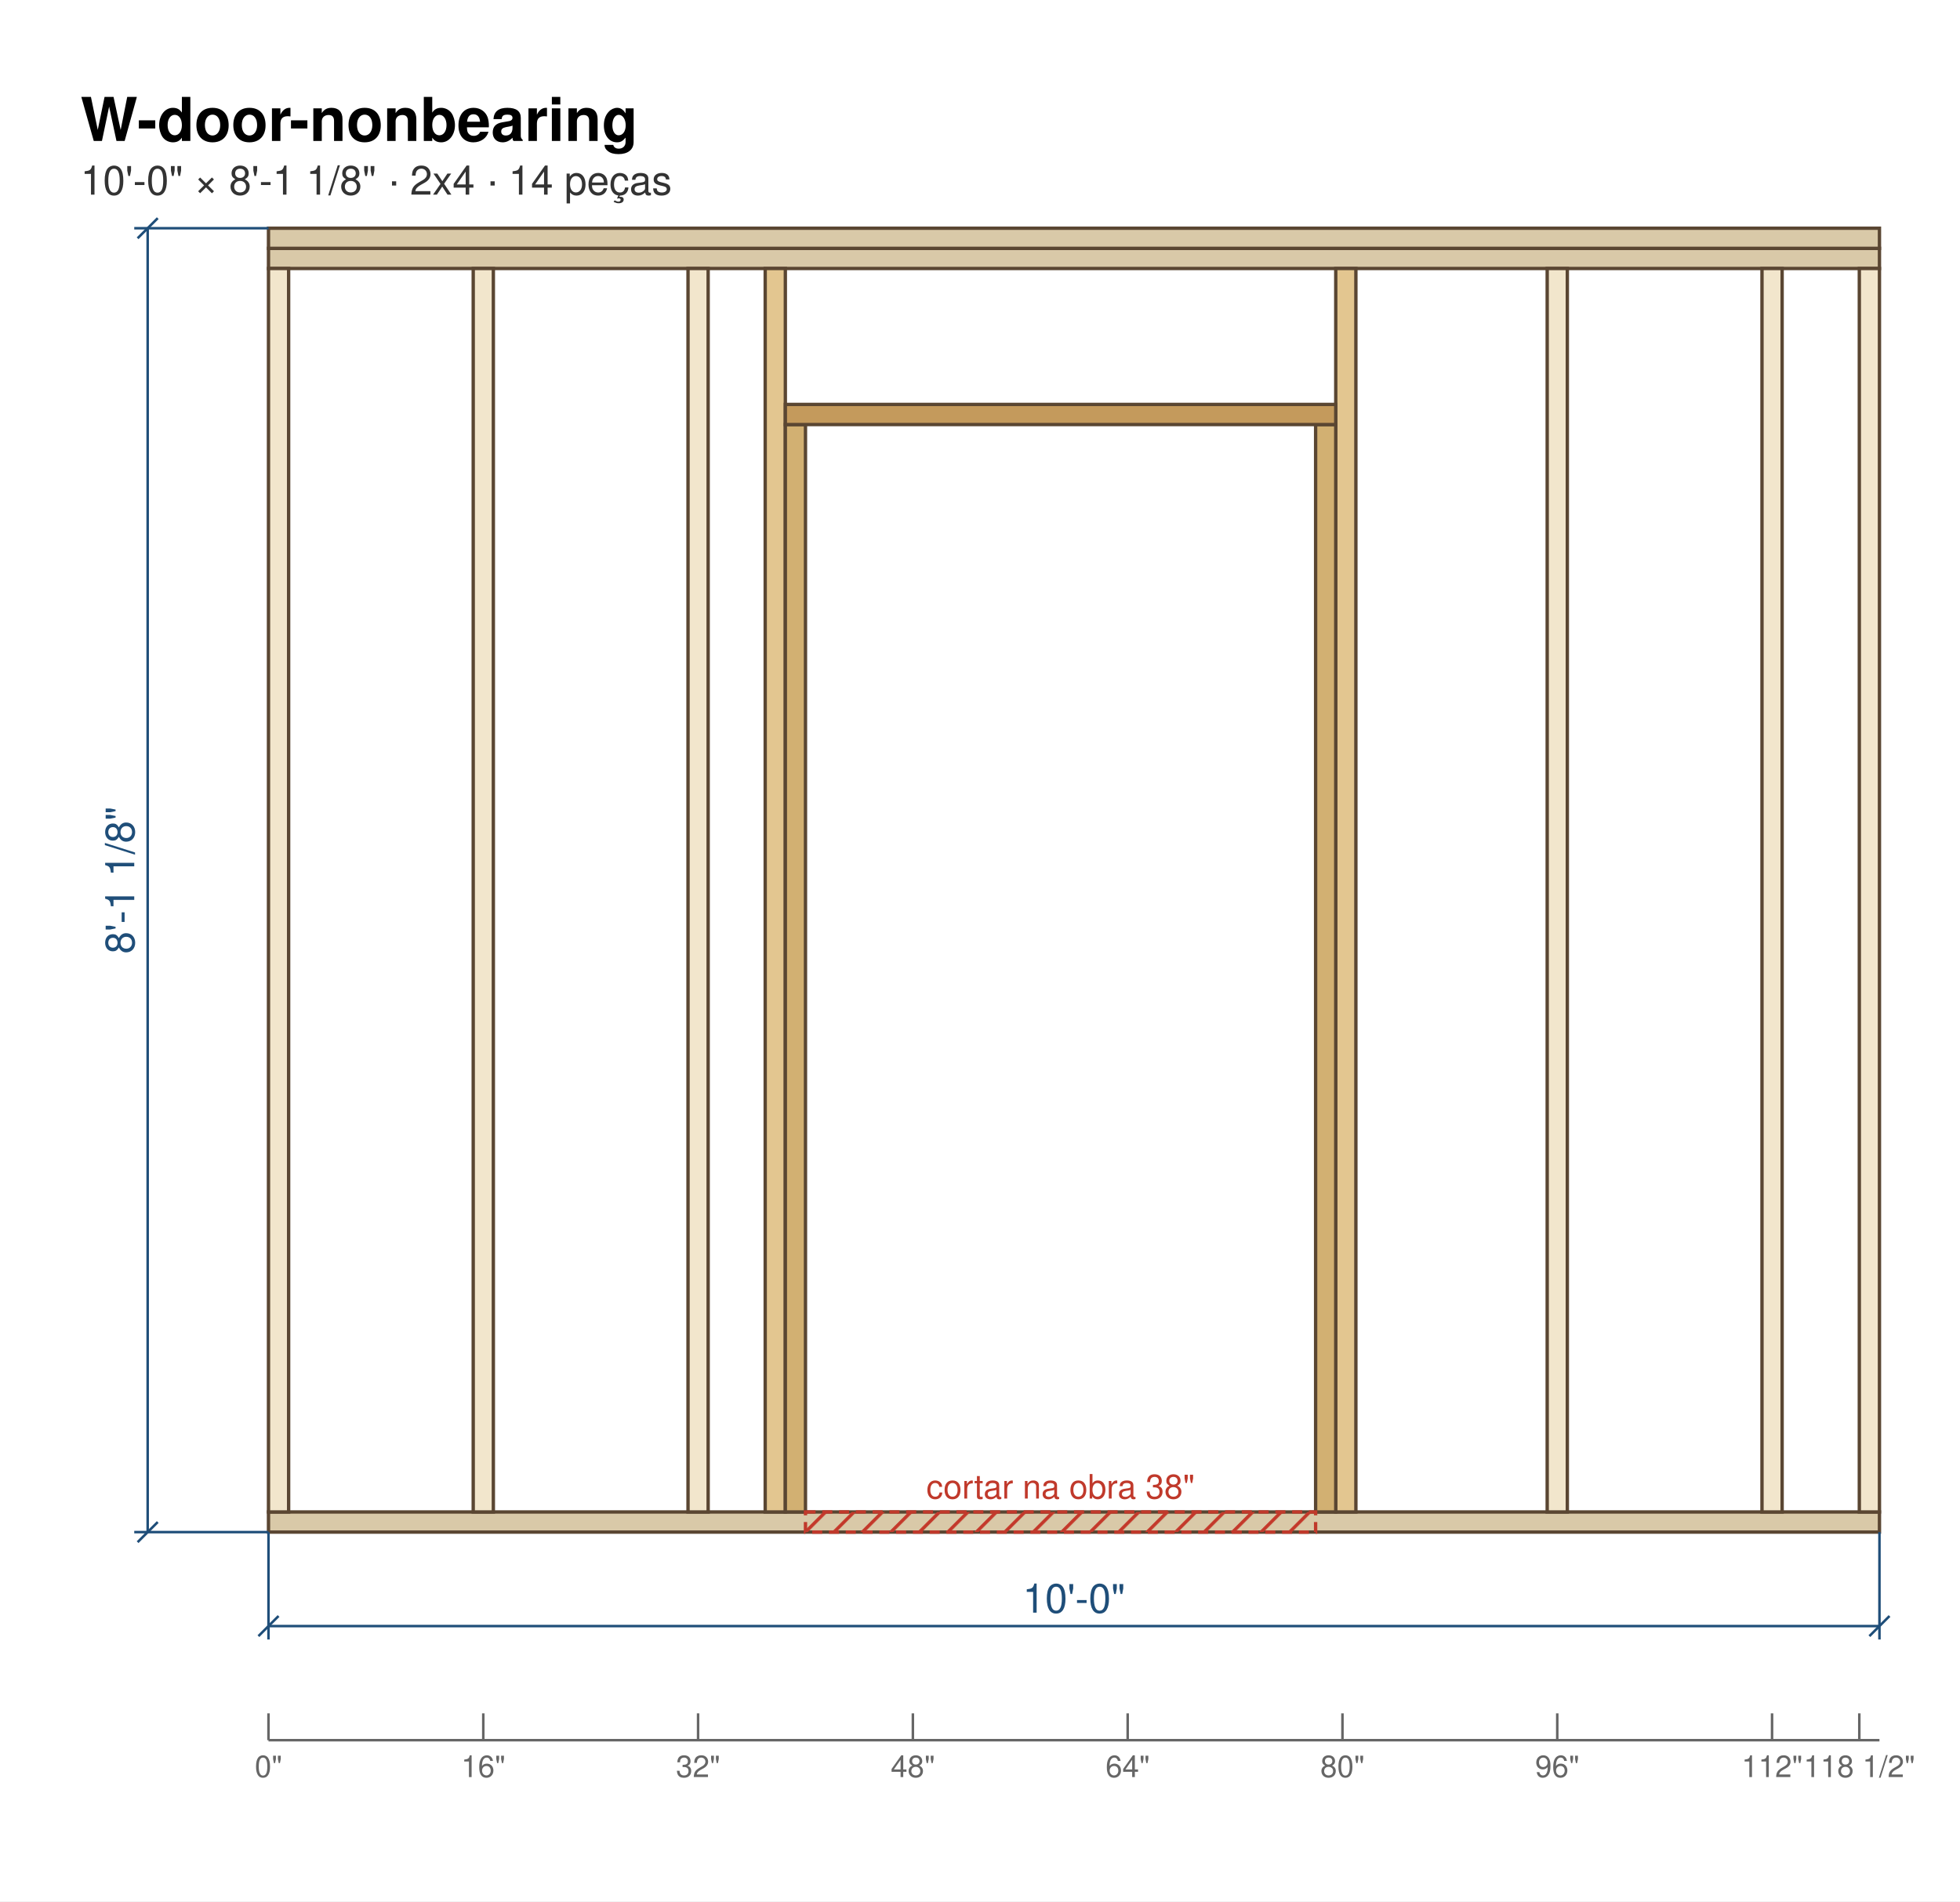
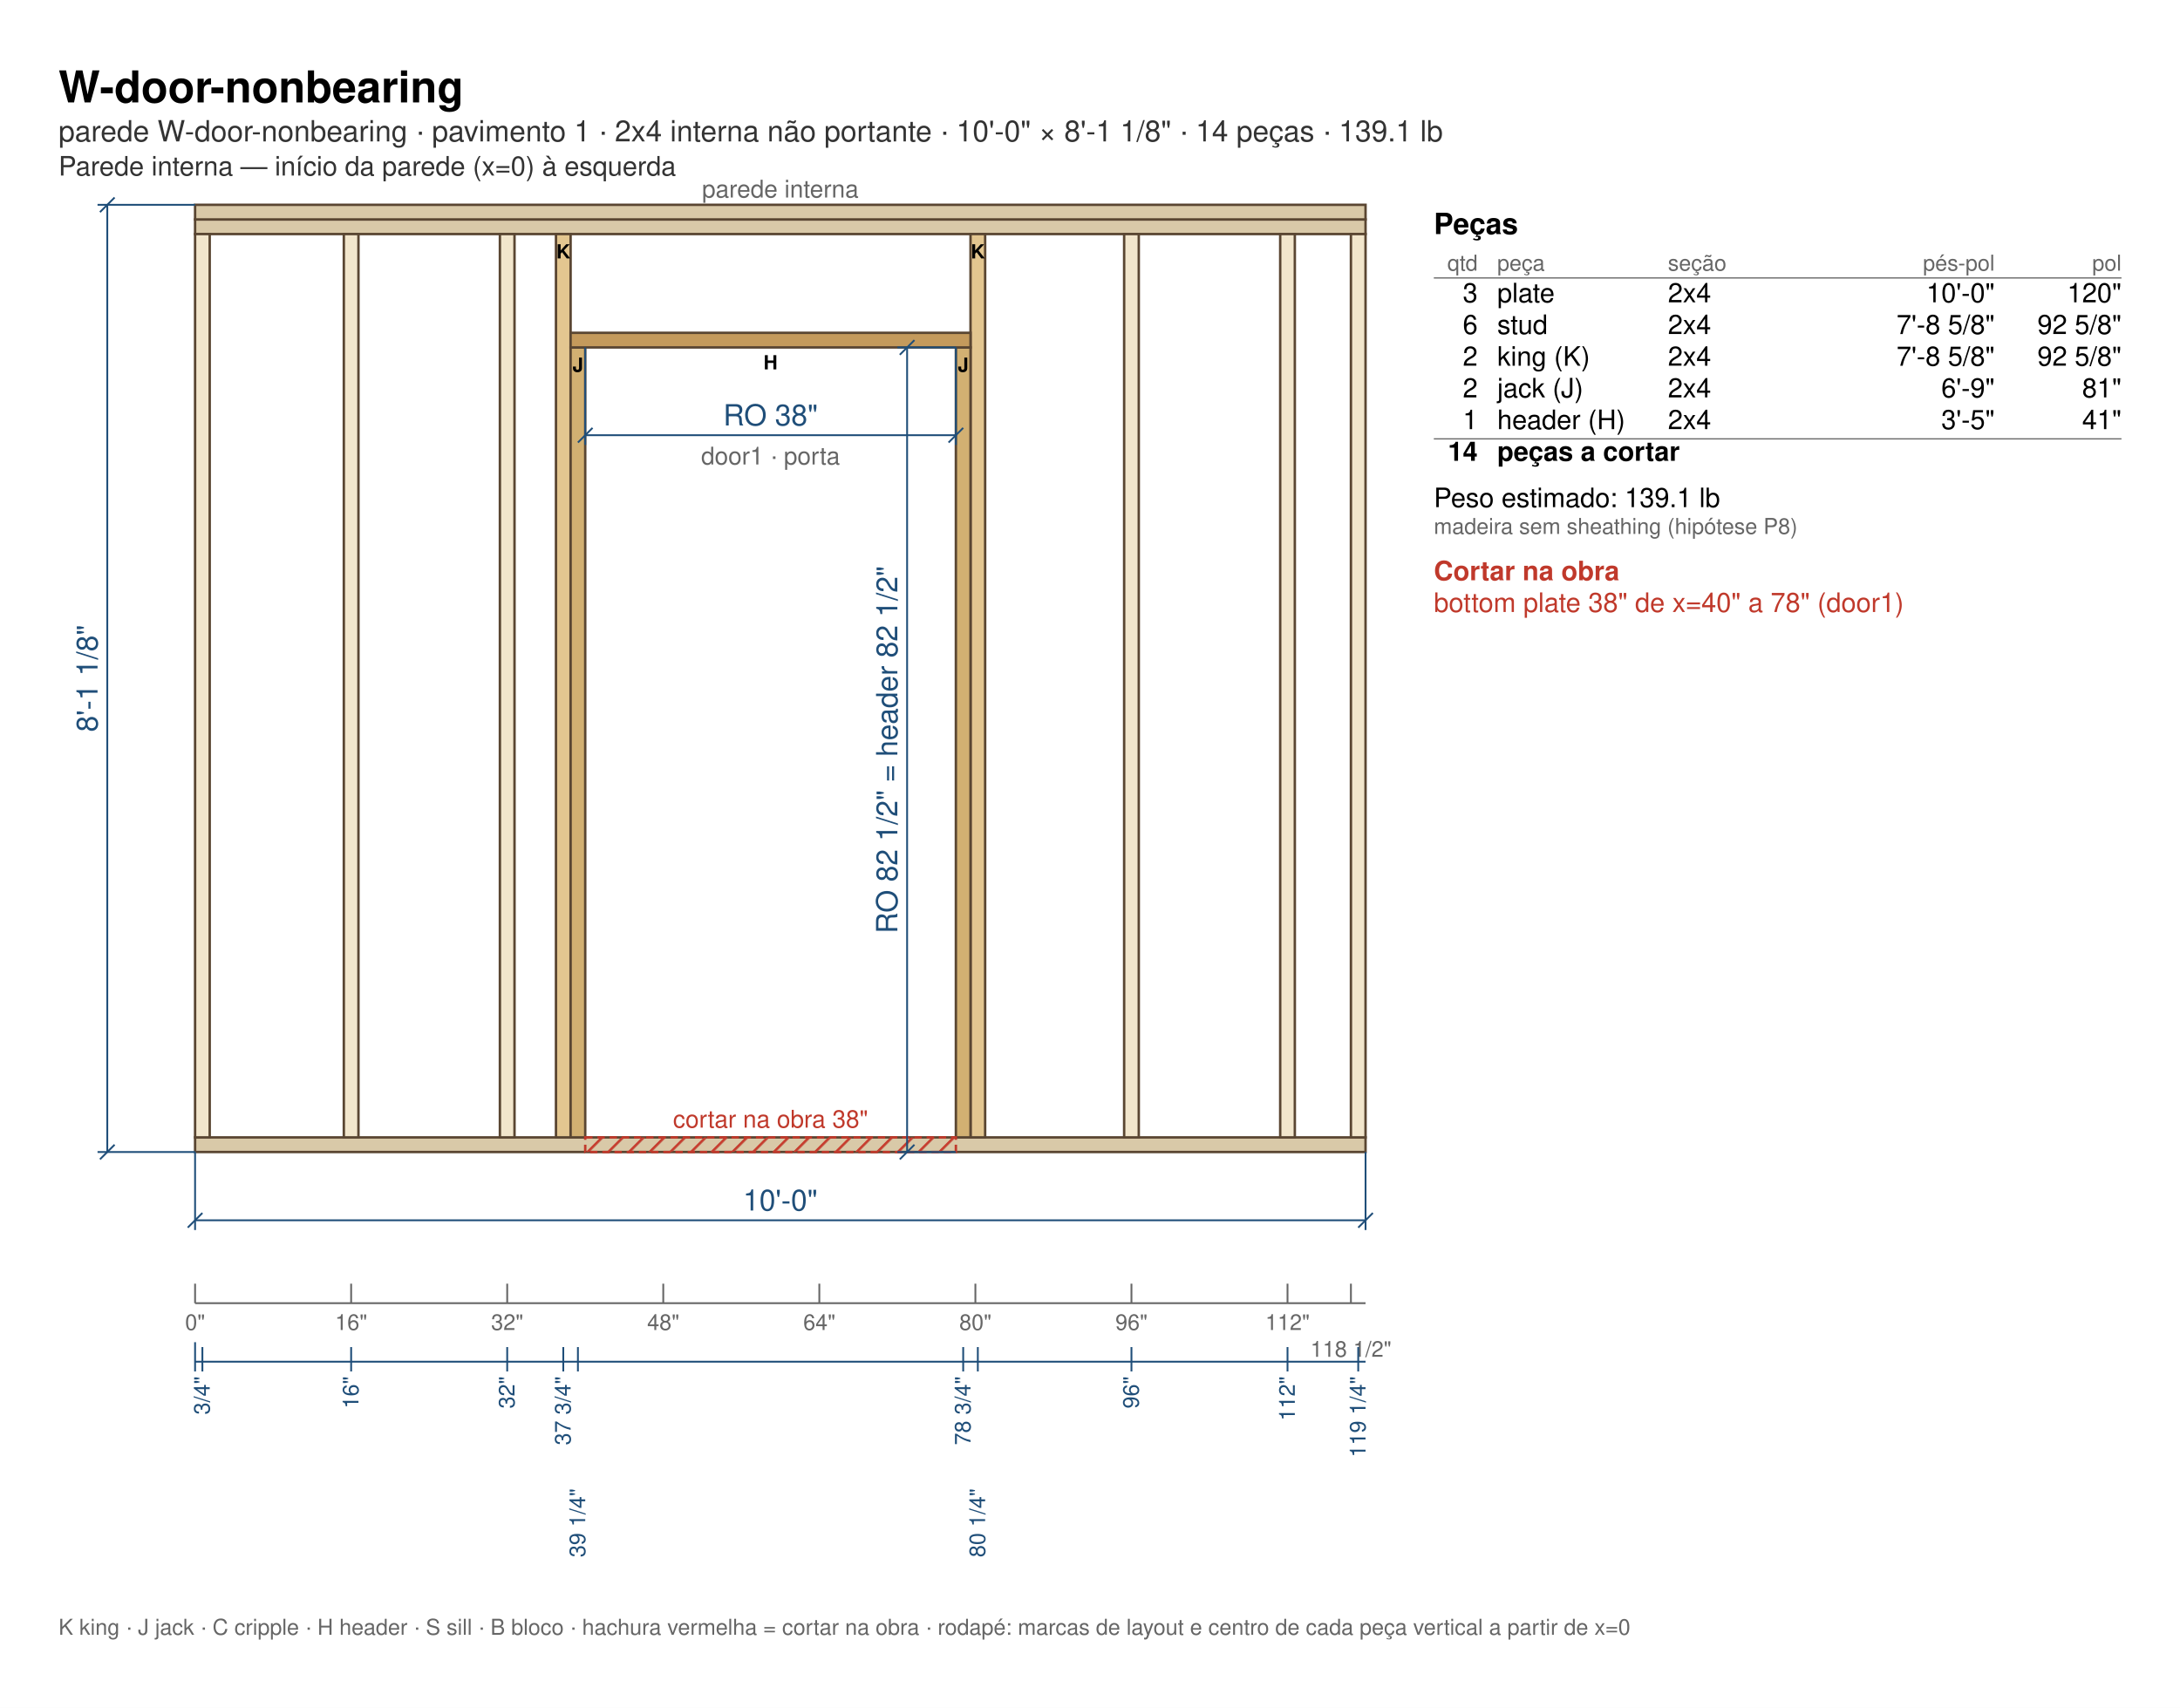
- <svg xmlns="http://www.w3.org/2000/svg" width="584" height="566.5" viewBox="0 0 584 566.5" font-family="Helvetica, Arial, sans-serif">
-   <rect width="584" height="566.5" fill="#ffffff" />
+ <svg xmlns="http://www.w3.org/2000/svg" width="894" height="700.5" viewBox="0 0 894 700.5" font-family="Helvetica, Arial, sans-serif">
+   <rect width="894" height="700.5" fill="#ffffff" />
  <text x="24" y="42" font-size="18" font-weight="bold" fill="#000">W-door-nonbearing</text>
-   <text x="24" y="58" font-size="12" fill="#333">10'-0" × 8'-1 1/8" · 2x4 · 14 peças</text>
-   <rect x="80" y="68" width="480" height="388.5" fill="none" stroke="#999" stroke-width="0.5" stroke-dasharray="4 3" />
+   <text class="info" x="24" y="58" font-size="12" fill="#333">parede W-door-nonbearing · pavimento 1 · 2x4 interna não portante · 10'-0" × 8'-1 1/8" · 14 peças · 139.1 lb</text>
+   <text class="view" x="24" y="72" font-size="11" fill="#333">Parede interna — início da parede (x=0) à esquerda</text>
+   <rect x="80" y="84" width="480" height="388.5" fill="none" stroke="#999" stroke-width="0.5" stroke-dasharray="4 3" />
  <g class="members" stroke="#5a4632" stroke-width="1">
-     <rect class="member bottomPlate" x="80" y="450.5" width="480" height="6" fill="#d9c9a8" />
-     <rect class="member topPlate" x="80" y="74" width="480" height="6" fill="#d9c9a8" />
-     <rect class="member doubleTopPlate" x="80" y="68" width="480" height="6" fill="#d9c9a8" />
-     <rect class="member stud" x="80" y="80" width="6" height="370.5" fill="#f2e6cc" />
-     <rect class="member stud" x="141" y="80" width="6" height="370.5" fill="#f2e6cc" />
-     <rect class="member stud" x="205" y="80" width="6" height="370.5" fill="#f2e6cc" />
-     <rect class="member stud" x="461" y="80" width="6" height="370.5" fill="#f2e6cc" />
-     <rect class="member stud" x="525" y="80" width="6" height="370.5" fill="#f2e6cc" />
-     <rect class="member stud" x="554" y="80" width="6" height="370.5" fill="#f2e6cc" />
-     <rect class="member kingStud" x="228" y="80" width="6" height="370.5" fill="#e3c690" />
-     <rect class="member kingStud" x="398" y="80" width="6" height="370.5" fill="#e3c690" />
-     <rect class="member jackStud" x="234" y="126.5" width="6" height="324" fill="#d2b072" />
-     <rect class="member jackStud" x="392" y="126.5" width="6" height="324" fill="#d2b072" />
-     <rect class="member header" x="234" y="120.5" width="164" height="6" fill="#c49a5c" />
+     <rect class="member bottomPlate" x="80" y="466.5" width="480" height="6" fill="#d9c9a8" />
+     <rect class="member topPlate" x="80" y="90" width="480" height="6" fill="#d9c9a8" />
+     <rect class="member doubleTopPlate" x="80" y="84" width="480" height="6" fill="#d9c9a8" />
+     <rect class="member stud" x="80" y="96" width="6" height="370.5" fill="#f2e6cc" />
+     <rect class="member stud" x="141" y="96" width="6" height="370.5" fill="#f2e6cc" />
+     <rect class="member stud" x="205" y="96" width="6" height="370.5" fill="#f2e6cc" />
+     <rect class="member stud" x="461" y="96" width="6" height="370.5" fill="#f2e6cc" />
+     <rect class="member stud" x="525" y="96" width="6" height="370.5" fill="#f2e6cc" />
+     <rect class="member stud" x="554" y="96" width="6" height="370.5" fill="#f2e6cc" />
+     <rect class="member kingStud" x="228" y="96" width="6" height="370.5" fill="#e3c690" />
+     <rect class="member kingStud" x="398" y="96" width="6" height="370.5" fill="#e3c690" />
+     <rect class="member jackStud" x="234" y="142.5" width="6" height="324" fill="#d2b072" />
+     <rect class="member jackStud" x="392" y="142.5" width="6" height="324" fill="#d2b072" />
+     <rect class="member header" x="234" y="136.5" width="164" height="6" fill="#c49a5c" />
+   </g>
+   <g class="labels" font-size="8" font-weight="bold" fill="#000" text-anchor="middle">
+     <text class="label kingStud" x="231" y="106">K</text>
+     <text class="label jackStud" x="237" y="152.5">J</text>
+     <text class="label jackStud" x="395" y="152.5">J</text>
+     <text class="label kingStud" x="401" y="106">K</text>
+     <text class="label header" x="316" y="151.5">H</text>
  </g>
  <defs>
    <pattern id="field-cut-hatch" width="6" height="6" patternUnits="userSpaceOnUse" patternTransform="rotate(45)">
      <line x1="0" y1="0" x2="0" y2="6" stroke="#c0392b" stroke-width="2" />
    </pattern>
  </defs>
-   <rect class="field-cut" x="240" y="450.5" width="152" height="6" fill="url(#field-cut-hatch)" stroke="#c0392b" stroke-width="1" stroke-dasharray="3 2" />
-   <text x="316" y="446.5" font-size="10" fill="#c0392b" text-anchor="middle">cortar na obra 38"</text>
+   <rect class="field-cut" x="240" y="466.5" width="152" height="6" fill="url(#field-cut-hatch)" stroke="#c0392b" stroke-width="1" stroke-dasharray="3 2" />
+   <text x="316" y="462.5" font-size="10" fill="#c0392b" text-anchor="middle">cortar na obra 38"</text>
  <g class="dim dim-length" stroke="#1f4e79" stroke-width="0.75" fill="none">
-     <line x1="80" y1="456.5" x2="80" y2="488.5" />
-     <line x1="560" y1="456.5" x2="560" y2="488.5" />
-     <line x1="80" y1="484.5" x2="560" y2="484.5" />
-     <line x1="77" y1="487.5" x2="83" y2="481.5" />
-     <line x1="557" y1="487.5" x2="563" y2="481.5" />
+     <line x1="240" y1="142.5" x2="240" y2="182.5" />
+     <line x1="392" y1="142.5" x2="392" y2="182.5" />
+     <line x1="240" y1="178.5" x2="392" y2="178.5" />
+     <line x1="237" y1="181.5" x2="243" y2="175.5" />
+     <line x1="389" y1="181.5" x2="395" y2="175.5" />
  </g>
-   <text x="320" y="480.5" font-size="12" fill="#1f4e79" text-anchor="middle">10'-0"</text>
+   <text x="316" y="174.5" font-size="12" fill="#1f4e79" text-anchor="middle">RO 38"</text>
+   <text class="opening-id" x="316" y="190.5" font-size="10" fill="#666" text-anchor="middle">door1 · porta</text>
  <g class="dim dim-height" stroke="#1f4e79" stroke-width="0.75" fill="none">
-     <line x1="80" y1="68" x2="40" y2="68" />
-     <line x1="80" y1="456.5" x2="40" y2="456.5" />
-     <line x1="44" y1="68" x2="44" y2="456.5" />
-     <line x1="41" y1="71" x2="47" y2="65" />
-     <line x1="41" y1="459.5" x2="47" y2="453.5" />
+     <line x1="392" y1="142.5" x2="368" y2="142.5" />
+     <line x1="392" y1="472.5" x2="368" y2="472.5" />
+     <line x1="372" y1="142.5" x2="372" y2="472.5" />
+     <line x1="369" y1="145.5" x2="375" y2="139.5" />
+     <line x1="369" y1="475.5" x2="375" y2="469.5" />
  </g>
-   <text x="40" y="262.25" font-size="12" fill="#1f4e79" text-anchor="middle" transform="rotate(-90 40 262.25)">8'-1 1/8"</text>
+   <text x="368" y="307.5" font-size="12" fill="#1f4e79" text-anchor="middle" transform="rotate(-90 368 307.5)">RO 82 1/2" = header 82 1/2"</text>
+   <text class="face" x="320" y="81" font-size="10" fill="#666" text-anchor="middle">parede interna</text>
+   <g class="dim dim-length" stroke="#1f4e79" stroke-width="0.75" fill="none">
+     <line x1="80" y1="472.5" x2="80" y2="504.5" />
+     <line x1="560" y1="472.5" x2="560" y2="504.5" />
+     <line x1="80" y1="500.5" x2="560" y2="500.5" />
+     <line x1="77" y1="503.5" x2="83" y2="497.5" />
+     <line x1="557" y1="503.5" x2="563" y2="497.5" />
+   </g>
+   <text x="320" y="496.5" font-size="12" fill="#1f4e79" text-anchor="middle">10'-0"</text>
+   <g class="dim dim-height" stroke="#1f4e79" stroke-width="0.75" fill="none">
+     <line x1="80" y1="84" x2="40" y2="84" />
+     <line x1="80" y1="472.5" x2="40" y2="472.5" />
+     <line x1="44" y1="84" x2="44" y2="472.5" />
+     <line x1="41" y1="87" x2="47" y2="81" />
+     <line x1="41" y1="475.5" x2="47" y2="469.5" />
+   </g>
+   <text x="40" y="278.25" font-size="12" fill="#1f4e79" text-anchor="middle" transform="rotate(-90 40 278.25)">8'-1 1/8"</text>
  <g class="layout" stroke="#666" stroke-width="0.75">
-     <line x1="80" y1="518.5" x2="560" y2="518.5" />
-     <line x1="80" y1="510.5" x2="80" y2="518.5" />
-     <line x1="144" y1="510.5" x2="144" y2="518.5" />
-     <line x1="208" y1="510.5" x2="208" y2="518.5" />
-     <line x1="272" y1="510.5" x2="272" y2="518.5" />
-     <line x1="336" y1="510.5" x2="336" y2="518.5" />
-     <line x1="400" y1="510.5" x2="400" y2="518.5" />
-     <line x1="464" y1="510.5" x2="464" y2="518.5" />
-     <line x1="528" y1="510.5" x2="528" y2="518.5" />
-     <line x1="554" y1="510.5" x2="554" y2="518.5" />
+     <line x1="80" y1="534.5" x2="560" y2="534.5" />
+     <line x1="80" y1="526.5" x2="80" y2="534.5" />
+     <line x1="144" y1="526.5" x2="144" y2="534.5" />
+     <line x1="208" y1="526.5" x2="208" y2="534.5" />
+     <line x1="272" y1="526.5" x2="272" y2="534.5" />
+     <line x1="336" y1="526.5" x2="336" y2="534.5" />
+     <line x1="400" y1="526.5" x2="400" y2="534.5" />
+     <line x1="464" y1="526.5" x2="464" y2="534.5" />
+     <line x1="528" y1="526.5" x2="528" y2="534.5" />
+     <line x1="554" y1="526.5" x2="554" y2="534.5" />
  </g>
-   <text x="80" y="529.5" font-size="9" fill="#666" text-anchor="middle">0"</text>
-   <text x="144" y="529.5" font-size="9" fill="#666" text-anchor="middle">16"</text>
-   <text x="208" y="529.5" font-size="9" fill="#666" text-anchor="middle">32"</text>
-   <text x="272" y="529.5" font-size="9" fill="#666" text-anchor="middle">48"</text>
-   <text x="336" y="529.5" font-size="9" fill="#666" text-anchor="middle">64"</text>
-   <text x="400" y="529.5" font-size="9" fill="#666" text-anchor="middle">80"</text>
-   <text x="464" y="529.5" font-size="9" fill="#666" text-anchor="middle">96"</text>
-   <text x="528" y="529.5" font-size="9" fill="#666" text-anchor="middle">112"</text>
-   <text x="554" y="529.5" font-size="9" fill="#666" text-anchor="middle">118 1/2"</text>
+   <text x="80" y="545.5" font-size="9" fill="#666" text-anchor="middle">0"</text>
+   <text x="144" y="545.5" font-size="9" fill="#666" text-anchor="middle">16"</text>
+   <text x="208" y="545.5" font-size="9" fill="#666" text-anchor="middle">32"</text>
+   <text x="272" y="545.5" font-size="9" fill="#666" text-anchor="middle">48"</text>
+   <text x="336" y="545.5" font-size="9" fill="#666" text-anchor="middle">64"</text>
+   <text x="400" y="545.5" font-size="9" fill="#666" text-anchor="middle">80"</text>
+   <text x="464" y="545.5" font-size="9" fill="#666" text-anchor="middle">96"</text>
+   <text x="528" y="545.5" font-size="9" fill="#666" text-anchor="middle">112"</text>
+   <text x="554" y="556.5" font-size="9" fill="#666" text-anchor="middle">118 1/2"</text>
+   <g class="chain" stroke="#1f4e79" stroke-width="0.75">
+     <line x1="80" y1="558.5" x2="560" y2="558.5" />
+     <line x1="80" y1="550.5" x2="80" y2="562.5" />
+     <line x1="83" y1="552.5" x2="83" y2="562.5" />
+     <line x1="144" y1="552.5" x2="144" y2="562.5" />
+     <line x1="208" y1="552.5" x2="208" y2="562.5" />
+     <line x1="231" y1="552.5" x2="231" y2="562.5" />
+     <line x1="237" y1="552.5" x2="237" y2="562.5" />
+     <line x1="395" y1="552.5" x2="395" y2="562.5" />
+     <line x1="401" y1="552.5" x2="401" y2="562.5" />
+     <line x1="464" y1="552.5" x2="464" y2="562.5" />
+     <line x1="528" y1="552.5" x2="528" y2="562.5" />
+     <line x1="557" y1="552.5" x2="557" y2="562.5" />
+   </g>
+   <g class="chain-labels" font-size="9" fill="#1f4e79" text-anchor="end">
+     <text class="chain-label row-0" x="86" y="564.5" transform="rotate(-90 86 564.5)">3/4"</text>
+     <text class="chain-label row-0" x="147" y="564.5" transform="rotate(-90 147 564.5)">16"</text>
+     <text class="chain-label row-0" x="211" y="564.5" transform="rotate(-90 211 564.5)">32"</text>
+     <text class="chain-label row-0" x="234" y="564.5" transform="rotate(-90 234 564.5)">37 3/4"</text>
+     <text class="chain-label row-1" x="240" y="610.5" transform="rotate(-90 240 610.5)">39 1/4"</text>
+     <text class="chain-label row-0" x="398" y="564.5" transform="rotate(-90 398 564.5)">78 3/4"</text>
+     <text class="chain-label row-1" x="404" y="610.5" transform="rotate(-90 404 610.5)">80 1/4"</text>
+     <text class="chain-label row-0" x="467" y="564.5" transform="rotate(-90 467 564.5)">96"</text>
+     <text class="chain-label row-0" x="531" y="564.5" transform="rotate(-90 531 564.5)">112"</text>
+     <text class="chain-label row-0" x="560" y="564.5" transform="rotate(-90 560 564.5)">119 1/4"</text>
+   </g>
+   <g class="pieces" font-size="11" fill="#000">
+     <text x="588" y="96" font-size="12" font-weight="bold">Peças</text>
+     <g font-size="9" fill="#666">
+       <text x="606" y="111" text-anchor="end">qtd</text>
+       <text x="614" y="111">peça</text>
+       <text x="684" y="111">seção</text>
+       <text x="818" y="111" text-anchor="end">pés-pol</text>
+       <text x="870" y="111" text-anchor="end">pol</text>
+     </g>
+     <line x1="588" y1="114" x2="870" y2="114" stroke="#666" stroke-width="0.5" />
+     <g class="piece plates">
+       <text x="606" y="124" text-anchor="end">3</text>
+       <text x="614" y="124">plate</text>
+       <text x="684" y="124">2x4</text>
+       <text x="818" y="124" text-anchor="end">10'-0"</text>
+       <text x="870" y="124" text-anchor="end">120"</text>
+     </g>
+     <g class="piece stud">
+       <text x="606" y="137" text-anchor="end">6</text>
+       <text x="614" y="137">stud</text>
+       <text x="684" y="137">2x4</text>
+       <text x="818" y="137" text-anchor="end">7'-8 5/8"</text>
+       <text x="870" y="137" text-anchor="end">92 5/8"</text>
+     </g>
+     <g class="piece kingStud">
+       <text x="606" y="150" text-anchor="end">2</text>
+       <text x="614" y="150">king (K)</text>
+       <text x="684" y="150">2x4</text>
+       <text x="818" y="150" text-anchor="end">7'-8 5/8"</text>
+       <text x="870" y="150" text-anchor="end">92 5/8"</text>
+     </g>
+     <g class="piece jackStud">
+       <text x="606" y="163" text-anchor="end">2</text>
+       <text x="614" y="163">jack (J)</text>
+       <text x="684" y="163">2x4</text>
+       <text x="818" y="163" text-anchor="end">6'-9"</text>
+       <text x="870" y="163" text-anchor="end">81"</text>
+     </g>
+     <g class="piece header">
+       <text x="606" y="176" text-anchor="end">1</text>
+       <text x="614" y="176">header (H)</text>
+       <text x="684" y="176">2x4</text>
+       <text x="818" y="176" text-anchor="end">3'-5"</text>
+       <text x="870" y="176" text-anchor="end">41"</text>
+     </g>
+     <line x1="588" y1="180" x2="870" y2="180" stroke="#666" stroke-width="0.5" />
+     <text x="606" y="189" text-anchor="end" font-weight="bold">14</text>
+     <text x="614" y="189" font-weight="bold">peças a cortar</text>
+     <text class="weight" x="588" y="208">Peso estimado: 139.1 lb</text>
+     <text x="588" y="219" font-size="9" fill="#666">madeira sem sheathing (hipótese P8)</text>
+     <text x="588" y="238" font-weight="bold" fill="#c0392b">Cortar na obra</text>
+     <text class="field-cut-item" x="588" y="251" fill="#c0392b">bottom plate 38" de x=40" a 78" (door1)</text>
+   </g>
+   <text class="legend" x="24" y="670.5" font-size="9" fill="#666">K king · J jack · C cripple · H header · S sill · B bloco · hachura vermelha = cortar na obra · rodapé: marcas de layout e centro de cada peça vertical a partir de x=0</text>
</svg>
